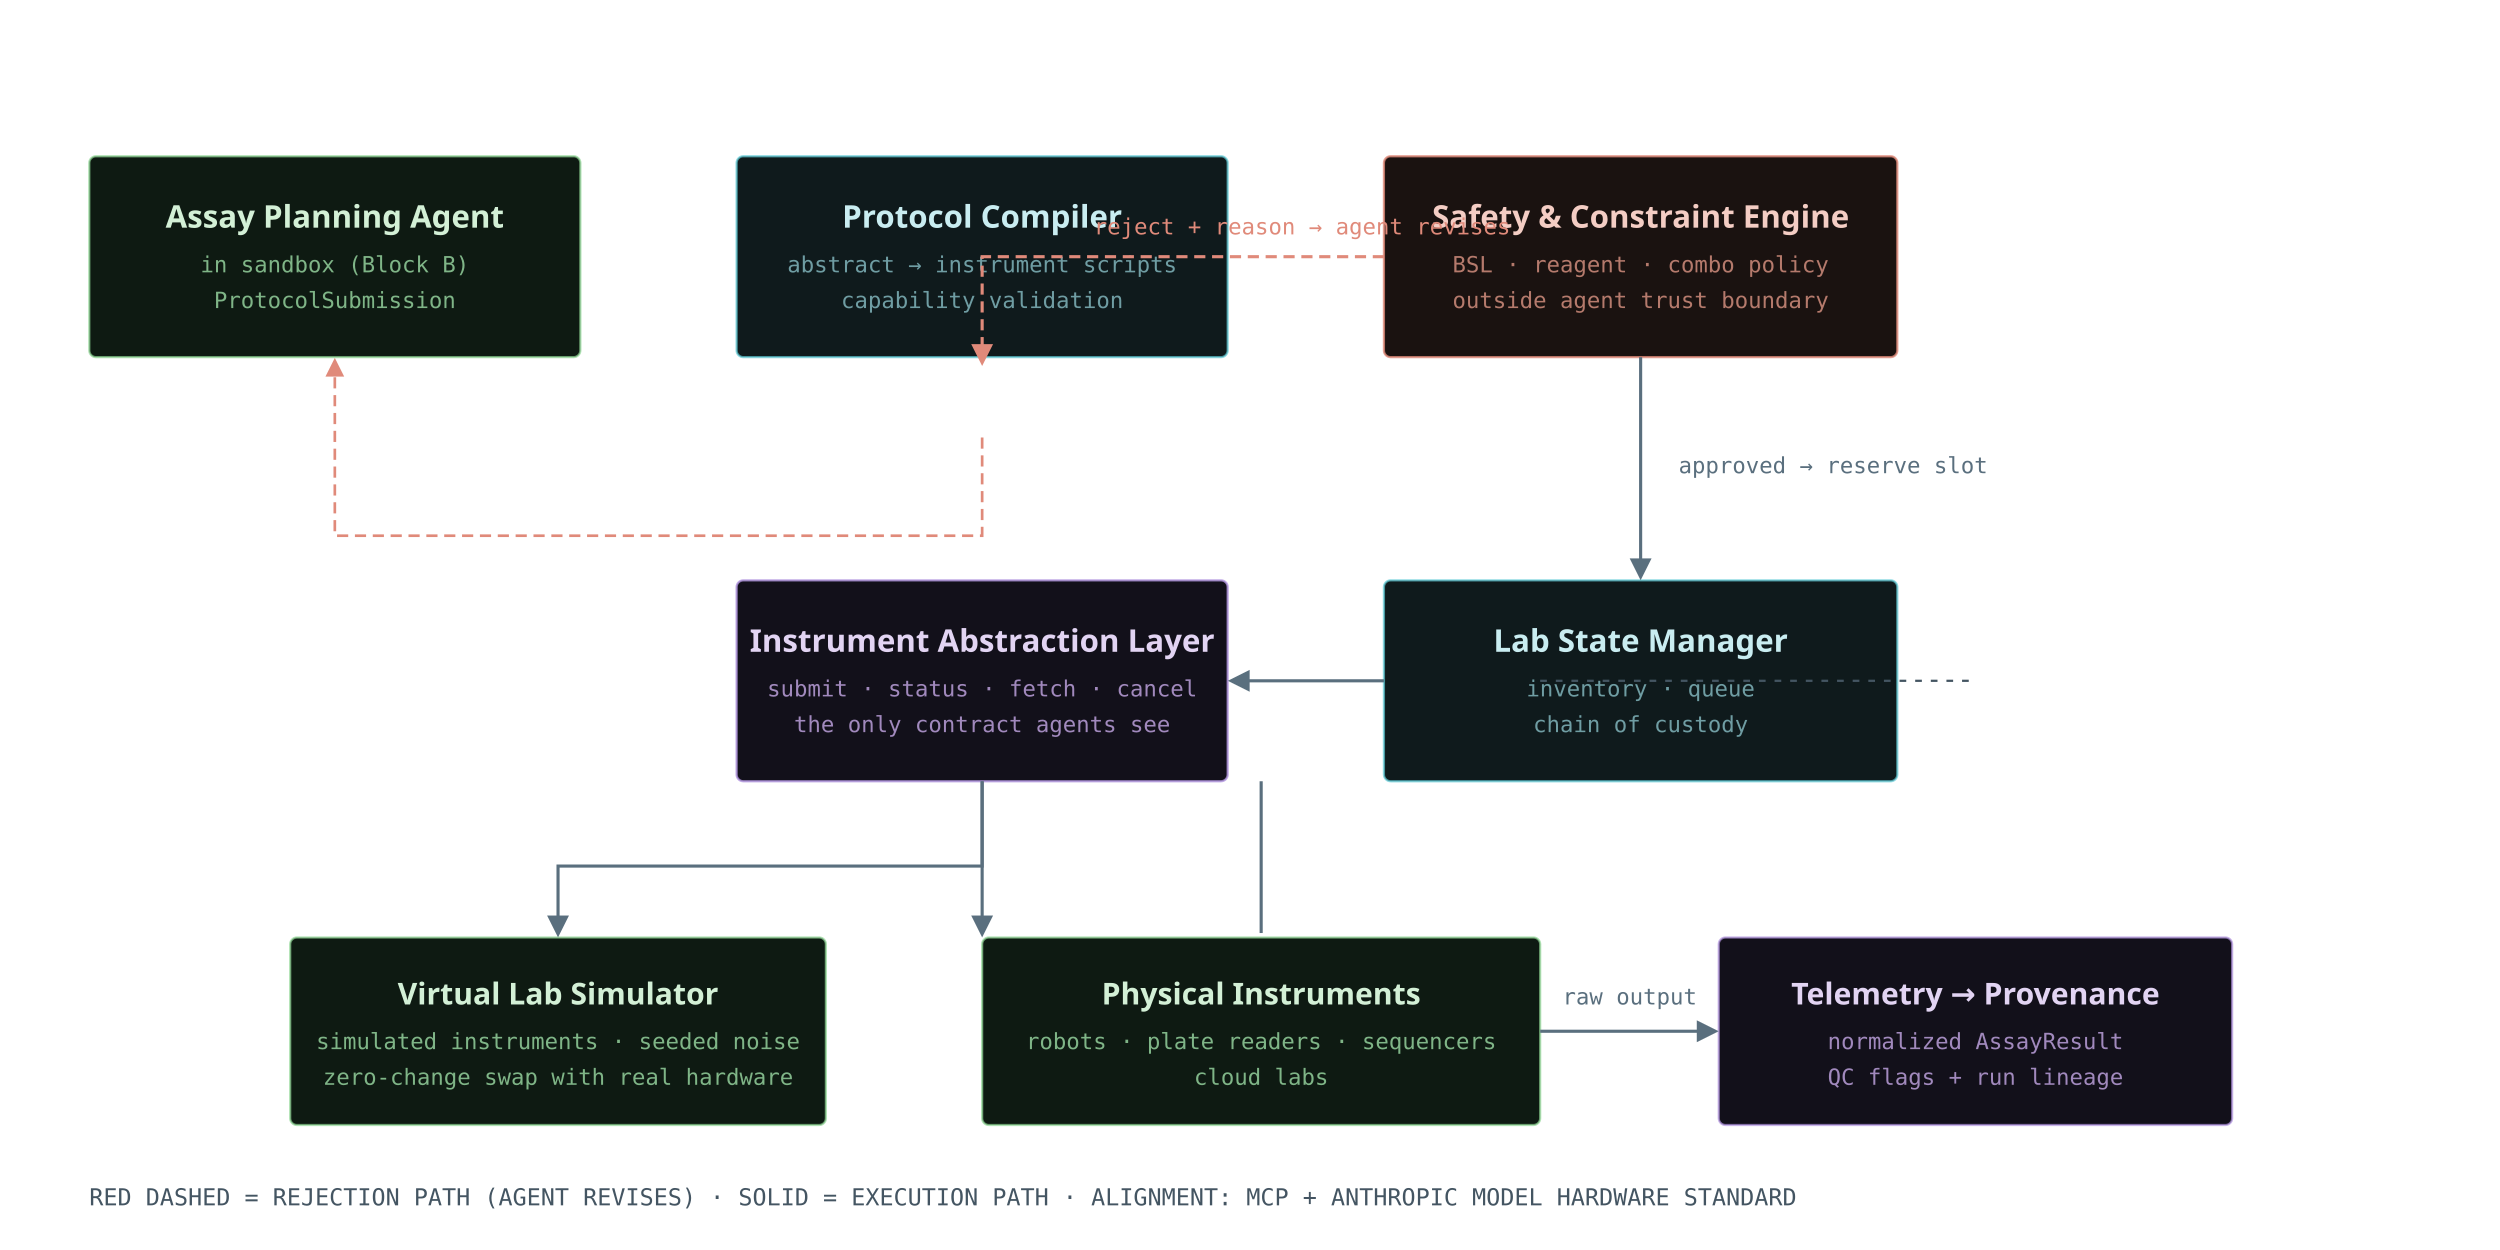
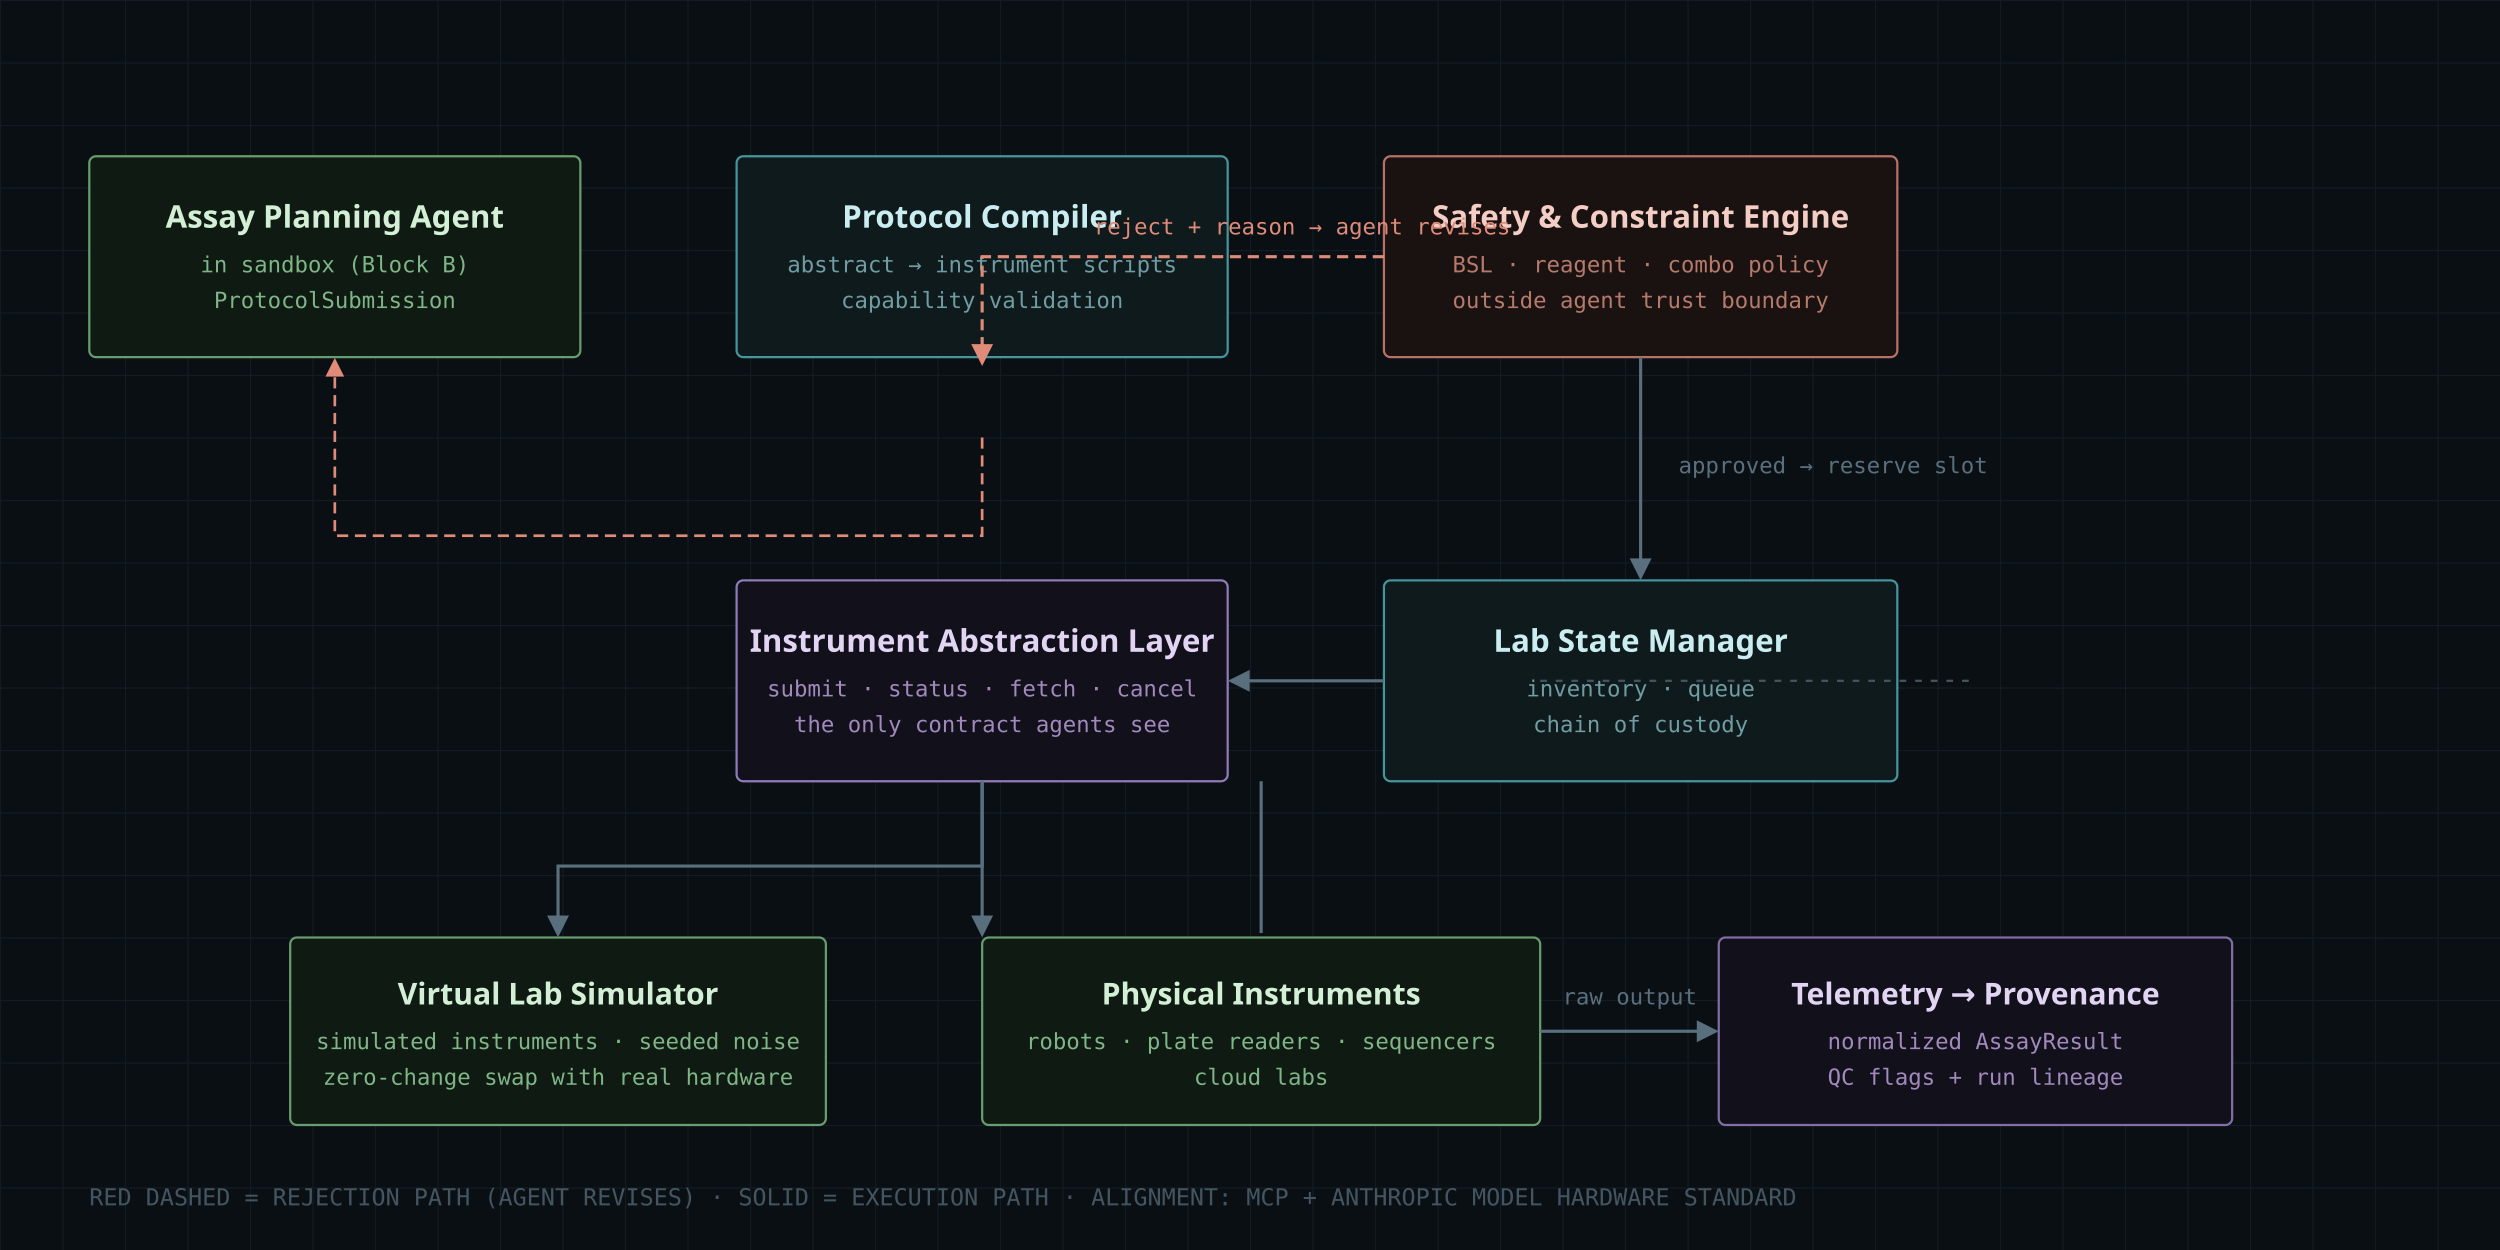
<svg xmlns="http://www.w3.org/2000/svg" width="1120" viewBox="0 0 1120 560">
+   <defs>
+     <pattern id="grid" width="28" height="28" patternUnits="userSpaceOnUse">
+       <path d="M 28 0 L 0 0 0 28" fill="none" stroke="#131b23" stroke-width="1" />
+     </pattern>
+   </defs>
+   <rect x="0" y="0" width="1120" height="560" fill="#0a0f14" />
+   <rect x="0" y="0" width="1120" height="560" fill="url(#grid)" />
  <defs>
    <marker id="arrow" viewBox="0 0 10 10" refX="8" refY="5" markerWidth="7" markerHeight="7" orient="auto-start-reverse">
      <path d="M0,0 L10,5 L0,10 z" fill="#5a6f7e" />
    </marker>
    <marker id="arrowR" viewBox="0 0 10 10" refX="8" refY="5" markerWidth="7" markerHeight="7" orient="auto-start-reverse">
      <path d="M0,0 L10,5 L0,10 z" fill="#e08a7a" />
    </marker>
  </defs>
  <g font-family="IBM Plex Sans, sans-serif">
    <rect x="40" y="70" width="220" height="90" rx="3" fill="#0e1a12" stroke="#8fd694" stroke-opacity="0.7" />
    <text x="150" y="102" text-anchor="middle" font-size="14" fill="#d3f0d6" font-weight="600">Assay Planning Agent</text>
    <text x="150" y="122" text-anchor="middle" font-size="10" fill="#7fb587" font-family="IBM Plex Mono, monospace">in sandbox (Block B)</text>
    <text x="150" y="138" text-anchor="middle" font-size="10" fill="#7fb587" font-family="IBM Plex Mono, monospace">ProtocolSubmission</text>
    <rect x="330" y="70" width="220" height="90" rx="3" fill="#0f1a1c" stroke="#5ecbd6" stroke-opacity="0.7" />
    <text x="440" y="102" text-anchor="middle" font-size="14" fill="#c9edf1" font-weight="600">Protocol Compiler</text>
    <text x="440" y="122" text-anchor="middle" font-size="10" fill="#6f9da3" font-family="IBM Plex Mono, monospace">abstract → instrument scripts</text>
    <text x="440" y="138" text-anchor="middle" font-size="10" fill="#6f9da3" font-family="IBM Plex Mono, monospace">capability validation</text>
    <rect x="620" y="70" width="230" height="90" rx="3" fill="#1a1210" stroke="#e08a7a" stroke-opacity="0.8" />
    <text x="735" y="102" text-anchor="middle" font-size="14" fill="#f4cdc4" font-weight="600">Safety &amp; Constraint Engine</text>
    <text x="735" y="122" text-anchor="middle" font-size="10" fill="#b57a6c" font-family="IBM Plex Mono, monospace">BSL · reagent · combo policy</text>
    <text x="735" y="138" text-anchor="middle" font-size="10" fill="#b57a6c" font-family="IBM Plex Mono, monospace">outside agent trust boundary</text>
  </g>
  <path d="M620,115 L440,115 L440,162" fill="none" stroke="#e08a7a" stroke-width="1.4" stroke-dasharray="5 3" marker-end="url(#arrowR)" />
  <text x="490" y="105" font-size="10" font-family="IBM Plex Mono, monospace" fill="#e08a7a">reject + reason → agent revises</text>
  <path d="M440,196 L440,240 L150,240 L150,162" fill="none" stroke="#e08a7a" stroke-width="1.2" stroke-dasharray="5 3" marker-end="url(#arrowR)" />
  <g font-family="IBM Plex Sans, sans-serif">
    <rect x="620" y="260" width="230" height="90" rx="3" fill="#0f1a1c" stroke="#5ecbd6" stroke-opacity="0.7" />
    <text x="735" y="292" text-anchor="middle" font-size="14" fill="#c9edf1" font-weight="600">Lab State Manager</text>
    <text x="735" y="312" text-anchor="middle" font-size="10" fill="#6f9da3" font-family="IBM Plex Mono, monospace">inventory · queue</text>
    <text x="735" y="328" text-anchor="middle" font-size="10" fill="#6f9da3" font-family="IBM Plex Mono, monospace">chain of custody</text>
    <rect x="330" y="260" width="220" height="90" rx="3" fill="#12101a" stroke="#b295e0" stroke-opacity="0.8" />
    <text x="440" y="292" text-anchor="middle" font-size="14" fill="#e2d4f3" font-weight="600">Instrument Abstraction Layer</text>
    <text x="440" y="312" text-anchor="middle" font-size="10" fill="#a189bd" font-family="IBM Plex Mono, monospace">submit · status · fetch · cancel</text>
    <text x="440" y="328" text-anchor="middle" font-size="10" fill="#a189bd" font-family="IBM Plex Mono, monospace">the only contract agents see</text>
  </g>
  <path d="M735,160 L735,258" fill="none" stroke="#5a6f7e" stroke-width="1.4" marker-end="url(#arrow)" />
  <text x="752" y="212" font-size="10" font-family="IBM Plex Mono, monospace" fill="#5a6f7e">approved → reserve slot</text>
  <line x1="620" y1="305" x2="552" y2="305" stroke="#5a6f7e" stroke-width="1.4" marker-end="url(#arrow)" />
  <g font-family="IBM Plex Sans, sans-serif">
    <rect x="130" y="420" width="240" height="84" rx="3" fill="#0e1a12" stroke="#8fd694" stroke-opacity="0.7" />
    <text x="250" y="450" text-anchor="middle" font-size="13.5" fill="#d3f0d6" font-weight="600">Virtual Lab Simulator</text>
    <text x="250" y="470" text-anchor="middle" font-size="10" fill="#7fb587" font-family="IBM Plex Mono, monospace">simulated instruments · seeded noise</text>
    <text x="250" y="486" text-anchor="middle" font-size="10" fill="#7fb587" font-family="IBM Plex Mono, monospace">zero-change swap with real hardware</text>
    <rect x="440" y="420" width="250" height="84" rx="3" fill="#0e1a12" stroke="#8fd694" stroke-opacity="0.7" />
    <text x="565" y="450" text-anchor="middle" font-size="13.5" fill="#d3f0d6" font-weight="600">Physical Instruments</text>
    <text x="565" y="470" text-anchor="middle" font-size="10" fill="#7fb587" font-family="IBM Plex Mono, monospace">robots · plate readers · sequencers</text>
    <text x="565" y="486" text-anchor="middle" font-size="10" fill="#7fb587" font-family="IBM Plex Mono, monospace">cloud labs</text>
    <rect x="770" y="420" width="230" height="84" rx="3" fill="#12101a" stroke="#b295e0" stroke-opacity="0.7" />
    <text x="885" y="450" text-anchor="middle" font-size="13.5" fill="#e2d4f3" font-weight="600">Telemetry → Provenance</text>
    <text x="885" y="470" text-anchor="middle" font-size="10" fill="#a189bd" font-family="IBM Plex Mono, monospace">normalized AssayResult</text>
    <text x="885" y="486" text-anchor="middle" font-size="10" fill="#a189bd" font-family="IBM Plex Mono, monospace">QC flags + run lineage</text>
  </g>
  <path d="M440,350 L440,388 L250,388 L250,418" fill="none" stroke="#5a6f7e" stroke-width="1.4" marker-end="url(#arrow)" />
  <line x1="440" y1="350" x2="440" y2="418" stroke="#5a6f7e" stroke-width="1.4" marker-end="url(#arrow)" />
  <line x1="690" y1="305" x2="885" y2="305" stroke="#445562" stroke-width="1" stroke-dasharray="3 4" />
  <path d="M565,350 L565,388 L565,418" fill="none" stroke="#5a6f7e" stroke-width="1.4" />
  <path d="M885,418 L885,388" fill="none" stroke="#5a6f7e" stroke-width="0" />
  <path d="M690,462 L768,462" fill="none" stroke="#5a6f7e" stroke-width="1.4" marker-end="url(#arrow)" />
  <line x1="770" y1="440" x2="920" y2="340" stroke="#445562" stroke-width="0" />
  <path d="M920,418 L1000,340 L1000,320 L910,320" fill="none" stroke="#445562" stroke-width="0" />
  <text x="700" y="450" font-size="10" font-family="IBM Plex Mono, monospace" fill="#5a6f7e">raw output</text>
  <text x="40" y="540" font-family="IBM Plex Mono, monospace" font-size="10.5" fill="#445562">
        RED DASHED = REJECTION PATH (AGENT REVISES) · SOLID = EXECUTION PATH · ALIGNMENT: MCP + ANTHROPIC MODEL HARDWARE STANDARD
      </text>
</svg>
